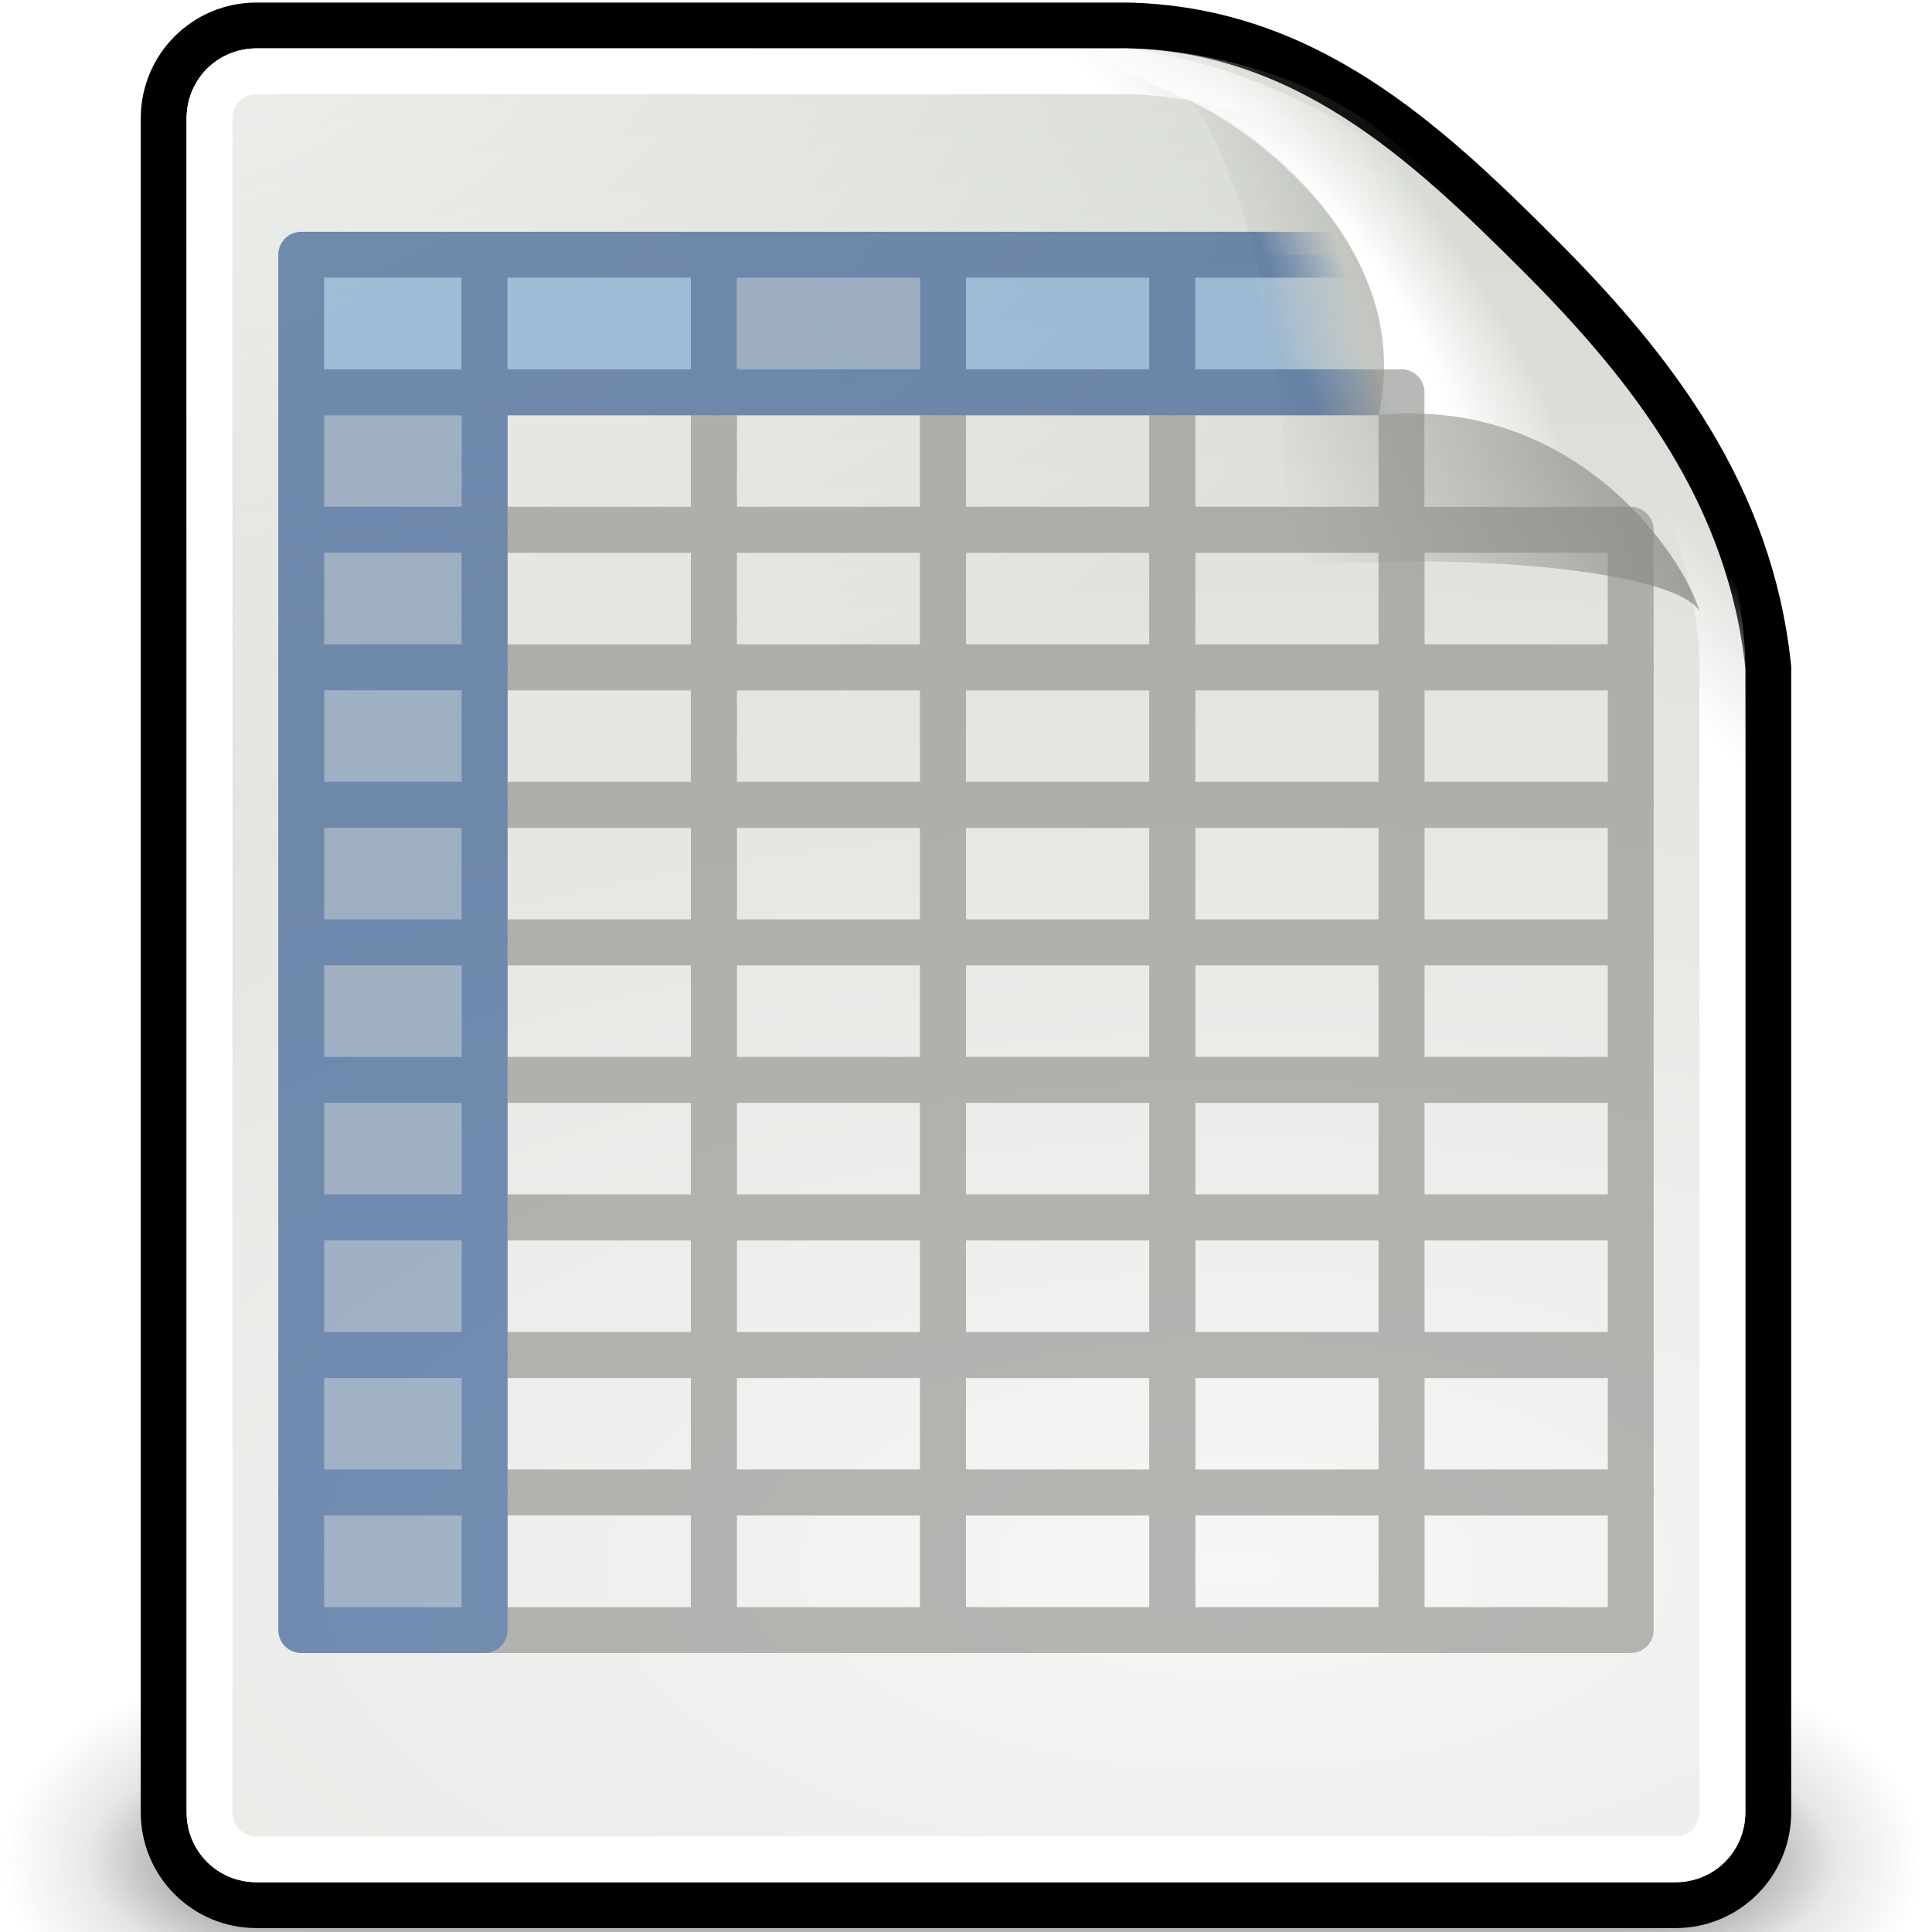
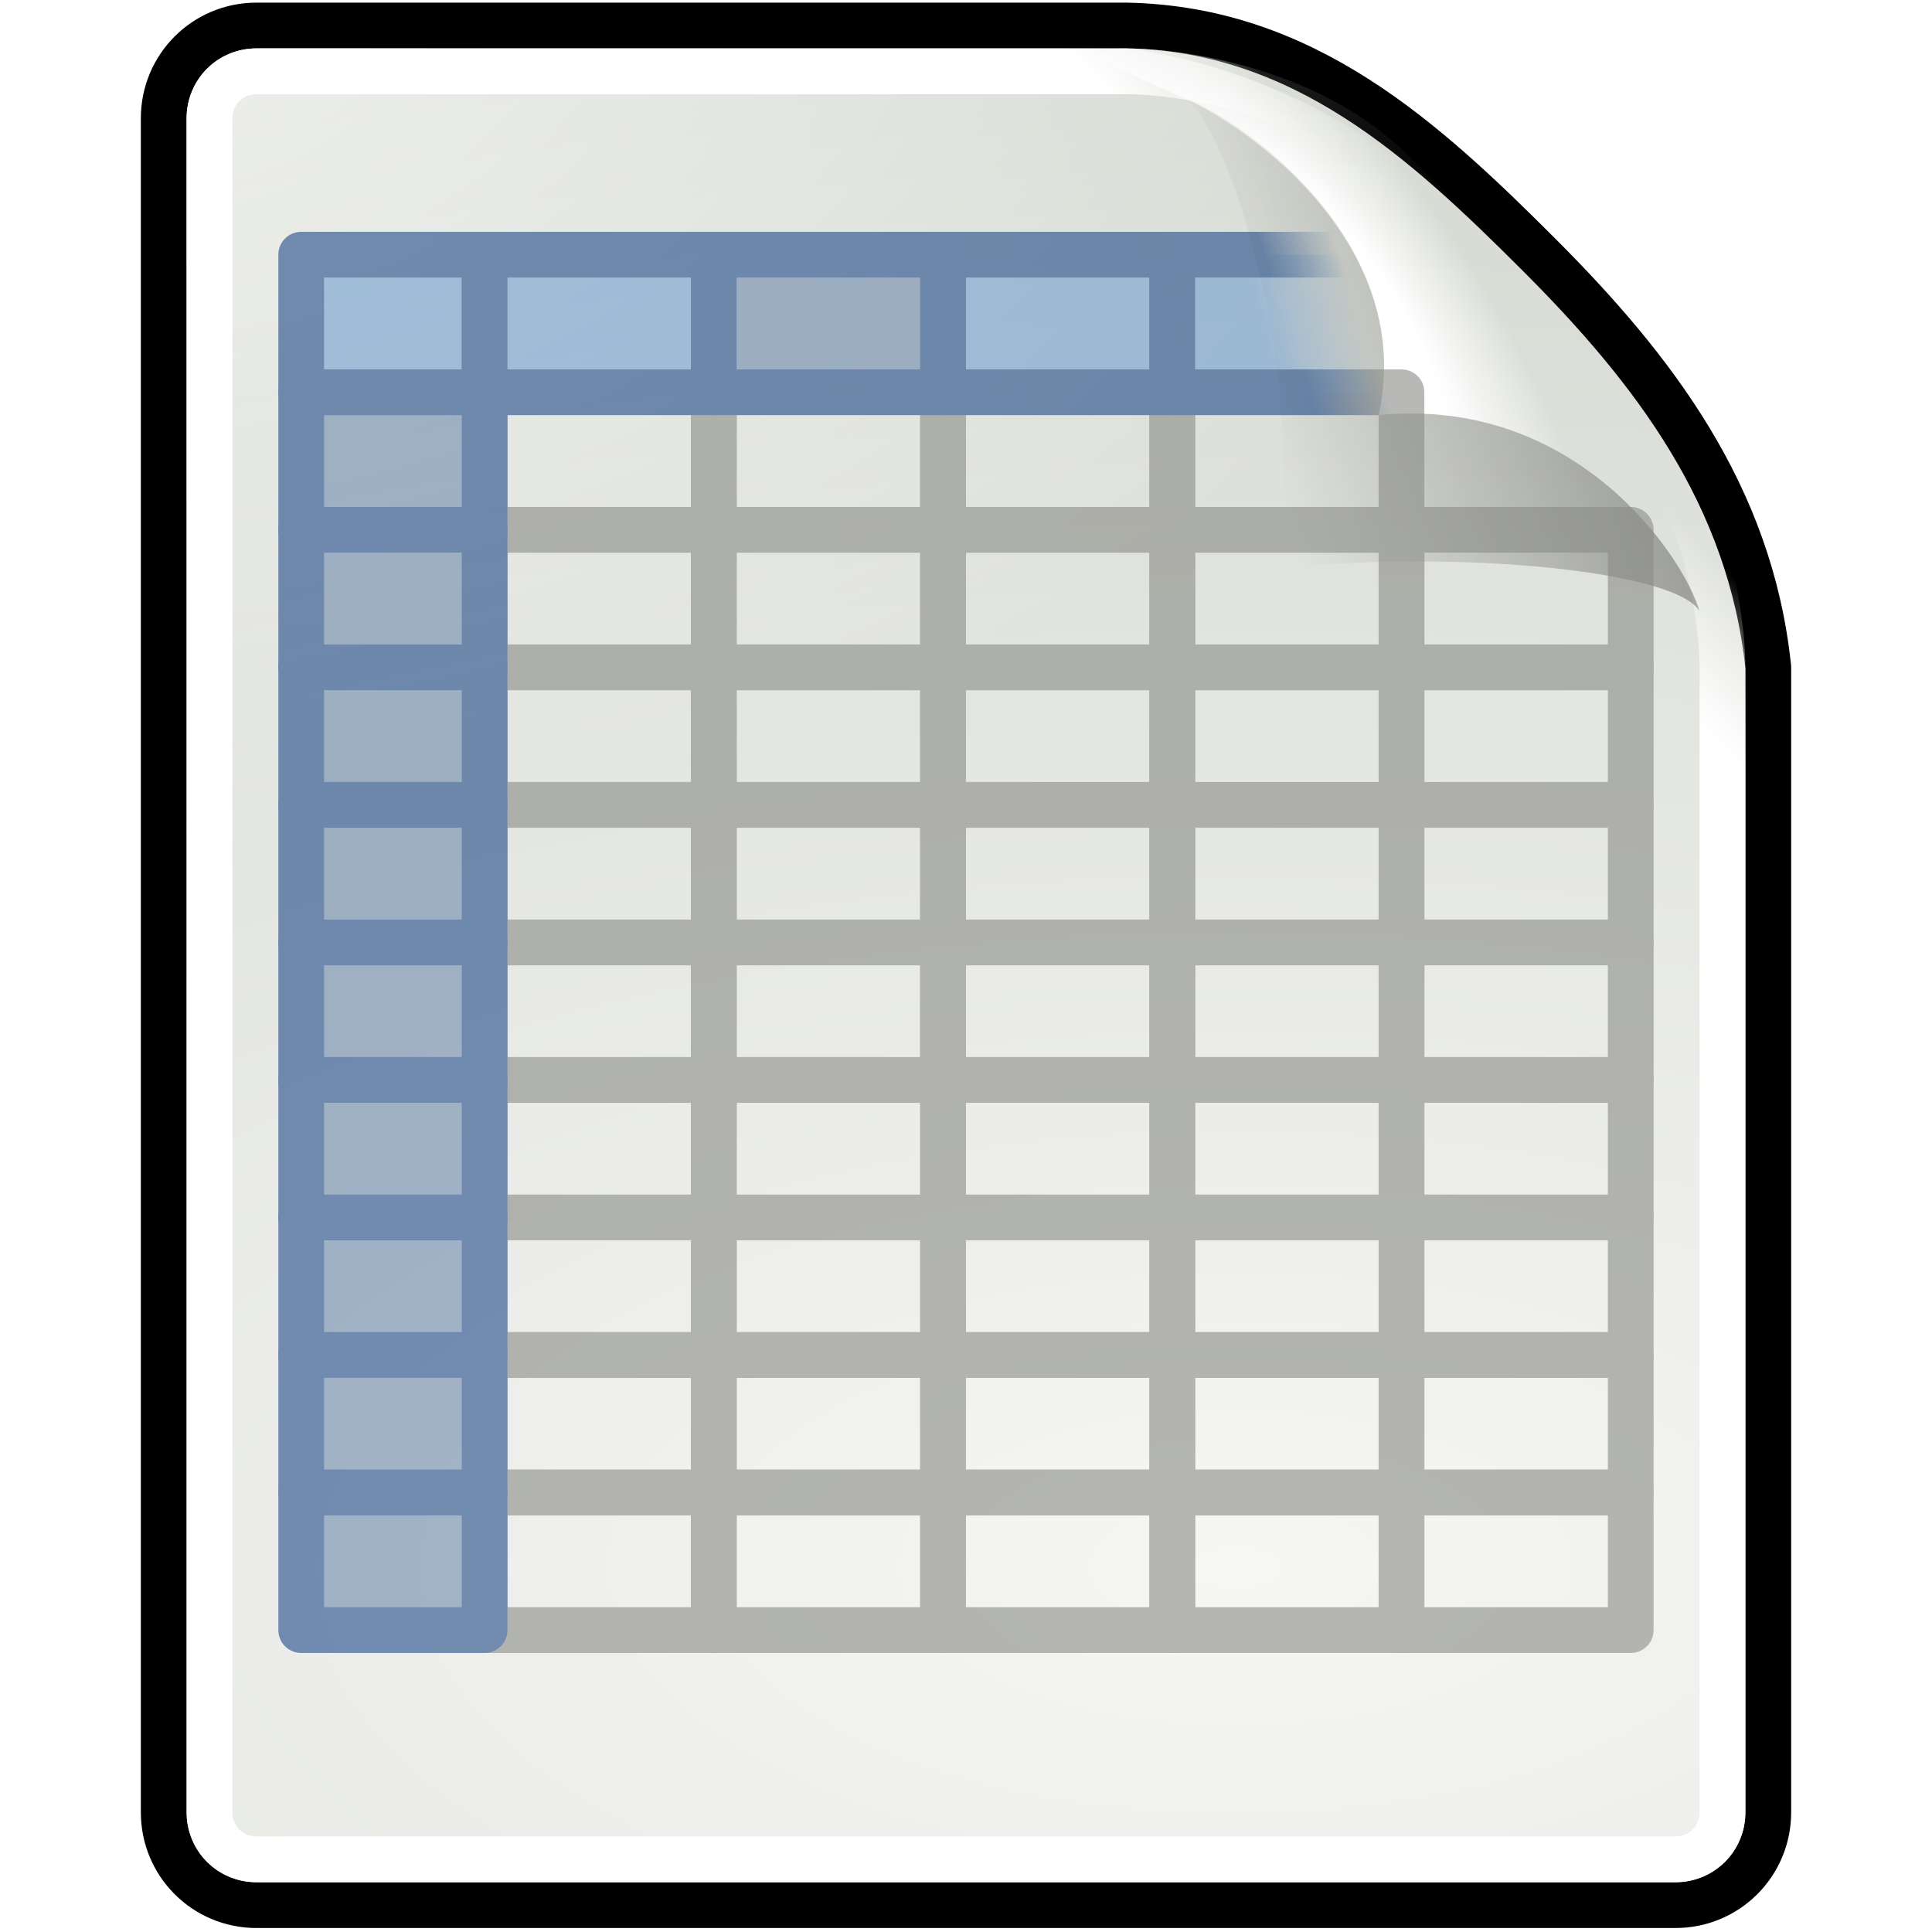
- <svg xmlns="http://www.w3.org/2000/svg" width="100%" height="100%" viewBox="0 0 30 30" version="1.1" xml:space="preserve" style="fill-rule:evenodd;clip-rule:evenodd;">
-   <g id="Empty-Rect" transform="matrix(0.594738,0,0,0.981173,11.2421,0)">
-     <rect x="27.266" y="0" width="4.274" height="30.576" style="fill:none;" />
-   </g>
-   <g id="g13370" transform="matrix(0.711884,0,0,0.711884,104.697,-258.374)">
+ <svg xmlns="http://www.w3.org/2000/svg" width="30px" height="30px" version="1.1" xml:space="preserve" style="fill-rule:evenodd;clip-rule:evenodd;">
+   <g id="Empty-Rect">
+     </g>
+   <g id="g13370">
    <g id="Text">
      <g id="g133701">
-         <rect id="rect5141" x="-150" y="360" width="48" height="48" style="fill-opacity:0;" />
-         <g id="Shadow" transform="matrix(1.04643,0,0,0.888889,-151.186,365.722)">
-           <g opacity="0.66">
-             <g id="g5147" transform="matrix(1.05263,0,0,1.28571,-1.26316,-13.4285)">
-               <g opacity="0.4">
-                 <rect id="rect5149" x="38" y="40" width="5" height="7" style="fill:url(#_Radial1);" />
-                 <g id="rect5152" transform="matrix(-1,0,0,-1,0,0)">
-                   <rect x="-10" y="-47" width="5" height="7" style="fill:url(#_Radial2);" />
-                 </g>
-                 <rect id="rect5154" x="10" y="40" width="28" height="7" style="fill:url(#_Linear3);" />
-               </g>
-             </g>
-           </g>
+         <path id="path5166" d="M3.982,0.396L17.491,0.396C20.251,0.448 22.118,2.176 23.898,3.955C25.678,5.735 27.179,7.695 27.458,10.362L27.458,28.142C27.458,28.94 26.815,29.583 26.017,29.583L3.982,29.583C3.184,29.583 2.542,28.94 2.542,28.142L2.542,1.837C2.542,1.039 3.184,0.396 3.982,0.396Z" style="fill:url(#_Radial1);fill-rule:nonzero;stroke:black;stroke-width:0.71px;" />
+         <g id="path5168">
+           <path d="M3.987,0.752C3.377,0.752 2.898,1.231 2.898,1.842L2.898,28.137C2.898,28.748 3.377,29.227 3.987,29.227L26.012,29.227C26.623,29.227 27.102,28.748 27.102,28.137L27.102,10.362C27.102,9.371 26.755,7.302 25.433,5.98C24.009,4.556 23.297,3.844 21.874,2.42C20.552,1.098 18.482,0.752 17.491,0.752L3.987,0.752Z" style="fill:url(#_Radial2);fill-rule:nonzero;" />
        </g>
-         <g id="g5158" transform="matrix(1.0051,0,0,0.714286,-150.194,372.429)">
-           <g id="Shadow1">
-             <g id="g51581" opacity="0.4">
-               <rect id="rect5160" x="38" y="40" width="5" height="7" style="fill:url(#_Radial4);" />
-               <g id="rect5162" transform="matrix(-1,0,0,-1,0,0)">
-                 <rect x="-10" y="-47" width="5" height="7" style="fill:url(#_Radial5);" />
-               </g>
-               <rect id="rect5164" x="10" y="40" width="28" height="7" style="fill:url(#_Linear6);" />
-             </g>
-           </g>
+         <g id="path5174">
+           <path d="M3.987,1.108C3.572,1.108 3.254,1.427 3.254,1.842L3.254,28.137C3.254,28.552 3.572,28.871 3.987,28.871L26.012,28.871C26.427,28.871 26.746,28.552 26.746,28.137L26.746,10.362C26.746,9.452 26.404,7.44 25.188,6.224C23.764,4.8 23.052,4.088 21.629,2.665C20.413,1.449 18.402,1.108 17.491,1.108L3.987,1.108Z" style="fill:none;fill-rule:nonzero;stroke:url(#_Linear3);stroke-width:0.71px;" />
        </g>
-         <path id="path5166" d="M-141.476,363.5l18.976,0c3.877,0.073 6.5,2.5 9,5c2.5,2.5 4.608,5.253 5,9l0,24.976c0,1.121 -0.903,2.024 -2.024,2.024l-30.952,0c-1.121,0 -2.024,-0.903 -2.024,-2.024l0,-36.952c0,-1.121 0.903,-2.024 2.024,-2.024Z" style="fill:url(#_Radial7);fill-rule:nonzero;stroke:#000;stroke-width:1px;" />
-         <g id="path5168" transform="matrix(1,0,0,1,-150,360)">
-           <path d="M8.531,4c-0.858,0 -1.531,0.673 -1.531,1.531l0,36.938c0,0.858 0.673,1.531 1.531,1.531l30.938,0c0.858,0 1.531,-0.673 1.531,-1.531l0,-24.969c0,-1.392 -0.487,-4.299 -2.344,-6.156c-2,-2 -3,-3 -5,-5c-1.857,-1.857 -4.764,-2.344 -6.156,-2.344l-18.969,-0Z" style="fill:url(#_Radial8);fill-rule:nonzero;" />
-         </g>
-         <g id="path5174" transform="matrix(1,0,0,1,-90,360)">
-           <path d="M-51.469,4.5c-0.583,0 -1.031,0.448 -1.031,1.031l0,36.938c0,0.583 0.448,1.031 1.031,1.031l30.938,0c0.583,0 1.031,-0.448 1.031,-1.031l0,-24.969c0,-1.279 -0.48,-4.105 -2.188,-5.813c-2,-2 -3,-3 -5,-5c-1.707,-1.707 -4.533,-2.187 -5.812,-2.187l-18.969,-0Z" style="fill:none;fill-rule:nonzero;stroke:url(#_Linear9);stroke-width:1px;" />
-         </g>
-         <path id="path5170" d="M-122.5,364c-1.389,0 -0.042,0.497 1.344,1.125c1.386,0.628 4.973,3.215 4.156,6.875c4.323,-0.431 6.679,3.122 7,4.281c0.321,1.159 1,2.608 1,1.219c0.028,-3.806 -2.845,-6.432 -4.844,-8.656c-1.998,-2.225 -5.002,-4.367 -8.656,-4.844Z" style="fill:url(#_Radial10);fill-rule:nonzero;" />
-         <path id="path5172" d="M-121.399,365.014c0.922,0 3.008,6.196 2.086,10.33c4.295,-0.428 8.853,0.088 9.313,0.937c-0.321,-1.159 -2.677,-4.712 -7,-4.281c0.865,-3.875 -3.187,-6.617 -4.399,-6.986Z" style="fill:url(#_Linear11);fill-rule:nonzero;" />
-         <g id="g5141" transform="matrix(1,0,0,1,-200,-50)">
-           <g opacity="0.6">
-             <g id="g6349" transform="matrix(1,0,0,1,0,50)">
-               <rect id="rect6240" x="78.5" y="371.5" width="5" height="3" style="fill:none;stroke:#888a85;stroke-width:1px;stroke-linejoin:round;" />
-               <rect id="rect5184" x="63.5" y="371.5" width="5" height="3" style="fill:none;stroke:#888a85;stroke-width:1px;stroke-linejoin:round;" />
-               <rect id="rect5186" x="73.5" y="371.5" width="5" height="3" style="fill:none;stroke:#888a85;stroke-width:1px;stroke-linejoin:round;" />
-               <rect id="rect6242" x="78.5" y="374.5" width="5" height="3" style="fill:none;stroke:#888a85;stroke-width:1px;stroke-linejoin:round;" />
-               <rect id="rect5188" x="68.5" y="371.5" width="5" height="3" style="fill:none;stroke:#888a85;stroke-width:1px;stroke-linejoin:round;" />
-               <rect id="rect5192" x="63.5" y="374.5" width="5" height="3" style="fill:none;stroke:#888a85;stroke-width:1px;stroke-linejoin:round;" />
-               <rect id="rect5182" x="59.5" y="371.5" width="4" height="3" style="fill:#708aad;stroke:#204a88;stroke-width:1px;stroke-linejoin:round;" />
-               <rect id="rect5194" x="73.5" y="374.5" width="5" height="3" style="fill:none;stroke:#888a85;stroke-width:1px;stroke-linejoin:round;" />
-               <rect id="rect5196" x="68.5" y="374.5" width="5" height="3" style="fill:none;stroke:#888a85;stroke-width:1px;stroke-linejoin:round;" />
-               <rect id="rect5200" x="63.5" y="377.5" width="5" height="3" style="fill:none;stroke:#888a85;stroke-width:1px;stroke-linejoin:round;" />
-               <rect id="rect5190" x="59.5" y="374.5" width="4" height="3" style="fill:#708aad;stroke:#204a88;stroke-width:1px;stroke-linejoin:round;" />
-               <rect id="rect5202" x="73.5" y="377.5" width="5" height="3" style="fill:none;stroke:#888a85;stroke-width:1px;stroke-linejoin:round;" />
-               <rect id="rect6258" x="63.5" y="380.5" width="5" height="3" style="fill:none;stroke:#888a85;stroke-width:1px;stroke-linejoin:round;" />
-               <rect id="rect5204" x="68.5" y="377.5" width="5" height="3" style="fill:none;stroke:#888a85;stroke-width:1px;stroke-linejoin:round;" />
-               <rect id="rect5208" x="59.5" y="368.5" width="4" height="3" style="fill:#729fcf;stroke:#204a87;stroke-width:1px;stroke-linejoin:round;" />
-               <rect id="rect5198" x="59.5" y="377.5" width="4" height="3" style="fill:#708aad;stroke:#204a88;stroke-width:1px;stroke-linejoin:round;" />
-               <rect id="rect5210" x="63.5" y="368.5" width="5" height="3" style="fill:#729fcf;stroke:#204a87;stroke-width:1px;stroke-linejoin:round;" />
-               <rect id="rect5212" x="73.5" y="368.5" width="5" height="3" style="fill:#729fcf;stroke:#204a87;stroke-width:1px;stroke-linejoin:round;" />
-               <rect id="rect5214" x="68.5" y="368.5" width="5" height="3" style="fill:#6e88ab;stroke:#204a87;stroke-width:1px;stroke-linejoin:round;" />
-               <rect id="rect6244" x="78.5" y="377.5" width="5" height="3" style="fill:none;stroke:#888a85;stroke-width:1px;stroke-linejoin:round;" />
-               <rect id="rect6246" x="78.5" y="368.5" width="5" height="3" style="fill:url(#_Linear12);stroke:url(#_Linear13);stroke-width:1px;stroke-linejoin:round;" />
-               <rect id="rect6250" x="83.5" y="374.5" width="5" height="3" style="fill:none;stroke:#888a85;stroke-width:1px;stroke-linejoin:round;" />
-               <rect id="rect6252" x="83.5" y="377.5" width="5" height="3" style="fill:none;stroke:#888a85;stroke-width:1px;stroke-linejoin:round;" />
-               <rect id="rect6260" x="73.5" y="380.5" width="5" height="3" style="fill:none;stroke:#888a85;stroke-width:1px;stroke-linejoin:round;" />
-               <rect id="rect6262" x="68.5" y="380.5" width="5" height="3" style="fill:none;stroke:#888a85;stroke-width:1px;stroke-linejoin:round;" />
-               <rect id="rect6264" x="78.5" y="380.5" width="5" height="3" style="fill:none;stroke:#888a85;stroke-width:1px;stroke-linejoin:round;" />
-               <rect id="rect6266" x="83.5" y="380.5" width="5" height="3" style="fill:none;stroke:#888a85;stroke-width:1px;stroke-linejoin:round;" />
-               <rect id="rect6270" x="63.5" y="383.5" width="5" height="3" style="fill:none;stroke:#888a85;stroke-width:1px;stroke-linejoin:round;" />
-               <rect id="rect6256" x="59.5" y="380.5" width="4" height="3" style="fill:#708aad;stroke:#204a88;stroke-width:1px;stroke-linejoin:round;" />
-               <rect id="rect6272" x="73.5" y="383.5" width="5" height="3" style="fill:none;stroke:#888a85;stroke-width:1px;stroke-linejoin:round;" />
-               <rect id="rect6274" x="68.5" y="383.5" width="5" height="3" style="fill:none;stroke:#888a85;stroke-width:1px;stroke-linejoin:round;" />
-               <rect id="rect6276" x="78.5" y="383.5" width="5" height="3" style="fill:none;stroke:#888a85;stroke-width:1px;stroke-linejoin:round;" />
-               <rect id="rect6278" x="83.5" y="383.5" width="5" height="3" style="fill:none;stroke:#888a85;stroke-width:1px;stroke-linejoin:round;" />
-               <rect id="rect6282" x="63.5" y="386.5" width="5" height="3" style="fill:none;stroke:#888a85;stroke-width:1px;stroke-linejoin:round;" />
-               <rect id="rect6268" x="59.5" y="383.5" width="4" height="3" style="fill:#708aad;stroke:#204a88;stroke-width:1px;stroke-linejoin:round;" />
-               <rect id="rect6284" x="73.5" y="386.5" width="5" height="3" style="fill:none;stroke:#888a85;stroke-width:1px;stroke-linejoin:round;" />
-               <rect id="rect6286" x="68.5" y="386.5" width="5" height="3" style="fill:none;stroke:#888a85;stroke-width:1px;stroke-linejoin:round;" />
-               <rect id="rect6288" x="78.5" y="386.5" width="5" height="3" style="fill:none;stroke:#888a85;stroke-width:1px;stroke-linejoin:round;" />
-               <rect id="rect6290" x="83.5" y="386.5" width="5" height="3" style="fill:none;stroke:#888a85;stroke-width:1px;stroke-linejoin:round;" />
-               <rect id="rect6294" x="63.5" y="389.5" width="5" height="3" style="fill:none;stroke:#888a85;stroke-width:1px;stroke-linejoin:round;" />
-               <rect id="rect6280" x="59.5" y="386.5" width="4" height="3" style="fill:#708aad;stroke:#204a88;stroke-width:1px;stroke-linejoin:round;" />
-               <rect id="rect6296" x="73.5" y="389.5" width="5" height="3" style="fill:none;stroke:#888a85;stroke-width:1px;stroke-linejoin:round;" />
-               <rect id="rect6298" x="68.5" y="389.5" width="5" height="3" style="fill:none;stroke:#888a85;stroke-width:1px;stroke-linejoin:round;" />
-               <rect id="rect6300" x="78.5" y="389.5" width="5" height="3" style="fill:none;stroke:#888a85;stroke-width:1px;stroke-linejoin:round;" />
-               <rect id="rect6302" x="83.5" y="389.5" width="5" height="3" style="fill:none;stroke:#888a85;stroke-width:1px;stroke-linejoin:round;" />
-               <rect id="rect6306" x="63.5" y="392.5" width="5" height="3" style="fill:none;stroke:#888a85;stroke-width:1px;stroke-linejoin:round;" />
-               <rect id="rect6292" x="59.5" y="389.5" width="4" height="3" style="fill:#708aad;stroke:#204a88;stroke-width:1px;stroke-linejoin:round;" />
-               <rect id="rect6308" x="73.5" y="392.5" width="5" height="3" style="fill:none;stroke:#888a85;stroke-width:1px;stroke-linejoin:round;" />
-               <rect id="rect6310" x="68.5" y="392.5" width="5" height="3" style="fill:none;stroke:#888a85;stroke-width:1px;stroke-linejoin:round;" />
-               <rect id="rect6312" x="78.5" y="392.5" width="5" height="3" style="fill:none;stroke:#888a85;stroke-width:1px;stroke-linejoin:round;" />
-               <rect id="rect6314" x="83.5" y="392.5" width="5" height="3" style="fill:none;stroke:#888a85;stroke-width:1px;stroke-linejoin:round;" />
-               <rect id="rect6320" x="63.5" y="395.5" width="5" height="3" style="fill:none;stroke:#888a85;stroke-width:1px;stroke-linejoin:round;" />
-               <rect id="rect6304" x="59.5" y="392.5" width="4" height="3" style="fill:#708aad;stroke:#204a88;stroke-width:1px;stroke-linejoin:round;" />
-               <rect id="rect6316" x="59.5" y="395.5" width="4" height="3" style="fill:#708aad;stroke:#204a88;stroke-width:1px;stroke-linejoin:round;" />
-               <rect id="rect6322" x="73.5" y="395.5" width="5" height="3" style="fill:none;stroke:#888a85;stroke-width:1px;stroke-linejoin:round;" />
-               <rect id="rect6324" x="68.5" y="395.5" width="5" height="3" style="fill:none;stroke:#888a85;stroke-width:1px;stroke-linejoin:round;" />
-               <rect id="rect6329" x="78.5" y="395.5" width="5" height="3" style="fill:none;stroke:#888a85;stroke-width:1px;stroke-linejoin:round;" />
-               <rect id="rect6331" x="83.5" y="395.5" width="5" height="3" style="fill:none;stroke:#888a85;stroke-width:1px;stroke-linejoin:round;" />
-             </g>
+         <path id="path5170" d="M17.491,0.752C16.502,0.752 17.461,1.106 18.448,1.553C19.435,2 21.988,3.841 21.407,6.447C24.484,6.14 26.161,8.669 26.39,9.494C26.618,10.319 27.102,11.351 27.102,10.362C27.122,7.653 25.076,5.783 23.653,4.2C22.231,2.616 20.092,1.091 17.491,0.752Z" style="fill:url(#_Radial4);fill-rule:nonzero;" />
+         <path id="path5172" d="M18.275,1.474C18.931,1.474 20.416,5.884 19.76,8.827C22.818,8.523 26.062,8.89 26.39,9.494C26.161,8.669 24.484,6.14 21.407,6.447C22.022,3.688 19.138,1.736 18.275,1.474Z" style="fill:url(#_Linear5);fill-rule:nonzero;" />
+         <g opacity="0.6">
+           <g id="g6349">
+             <rect id="rect6240" x="18.203" y="6.091" width="3.559" height="2.136" style="fill:none;stroke:rgb(136,138,133);stroke-width:0.71px;stroke-linejoin:round;" />
+             <rect id="rect5184" x="7.525" y="6.091" width="3.559" height="2.136" style="fill:none;stroke:rgb(136,138,133);stroke-width:0.71px;stroke-linejoin:round;" />
+             <rect id="rect5186" x="14.644" y="6.091" width="3.559" height="2.136" style="fill:none;stroke:rgb(136,138,133);stroke-width:0.71px;stroke-linejoin:round;" />
+             <rect id="rect6242" x="18.203" y="8.227" width="3.559" height="2.136" style="fill:none;stroke:rgb(136,138,133);stroke-width:0.71px;stroke-linejoin:round;" />
+             <rect id="rect5188" x="11.084" y="6.091" width="3.559" height="2.136" style="fill:none;stroke:rgb(136,138,133);stroke-width:0.71px;stroke-linejoin:round;" />
+             <rect id="rect5192" x="7.525" y="8.227" width="3.559" height="2.136" style="fill:none;stroke:rgb(136,138,133);stroke-width:0.71px;stroke-linejoin:round;" />
+             <rect id="rect5182" x="4.677" y="6.091" width="2.848" height="2.136" style="fill:rgb(112,138,173);stroke:rgb(32,74,136);stroke-width:0.71px;stroke-linejoin:round;" />
+             <rect id="rect5194" x="14.644" y="8.227" width="3.559" height="2.136" style="fill:none;stroke:rgb(136,138,133);stroke-width:0.71px;stroke-linejoin:round;" />
+             <rect id="rect5196" x="11.084" y="8.227" width="3.559" height="2.136" style="fill:none;stroke:rgb(136,138,133);stroke-width:0.71px;stroke-linejoin:round;" />
+             <rect id="rect5200" x="7.525" y="10.362" width="3.559" height="2.136" style="fill:none;stroke:rgb(136,138,133);stroke-width:0.71px;stroke-linejoin:round;" />
+             <rect id="rect5190" x="4.677" y="8.227" width="2.848" height="2.136" style="fill:rgb(112,138,173);stroke:rgb(32,74,136);stroke-width:0.71px;stroke-linejoin:round;" />
+             <rect id="rect5202" x="14.644" y="10.362" width="3.559" height="2.136" style="fill:none;stroke:rgb(136,138,133);stroke-width:0.71px;stroke-linejoin:round;" />
+             <rect id="rect6258" x="7.525" y="12.498" width="3.559" height="2.136" style="fill:none;stroke:rgb(136,138,133);stroke-width:0.71px;stroke-linejoin:round;" />
+             <rect id="rect5204" x="11.084" y="10.362" width="3.559" height="2.136" style="fill:none;stroke:rgb(136,138,133);stroke-width:0.71px;stroke-linejoin:round;" />
+             <rect id="rect5208" x="4.677" y="3.955" width="2.848" height="2.136" style="fill:rgb(114,159,207);stroke:rgb(32,74,135);stroke-width:0.71px;stroke-linejoin:round;" />
+             <rect id="rect5198" x="4.677" y="10.362" width="2.848" height="2.136" style="fill:rgb(112,138,173);stroke:rgb(32,74,136);stroke-width:0.71px;stroke-linejoin:round;" />
+             <rect id="rect5210" x="7.525" y="3.955" width="3.559" height="2.136" style="fill:rgb(114,159,207);stroke:rgb(32,74,135);stroke-width:0.71px;stroke-linejoin:round;" />
+             <rect id="rect5212" x="14.644" y="3.955" width="3.559" height="2.136" style="fill:rgb(114,159,207);stroke:rgb(32,74,135);stroke-width:0.71px;stroke-linejoin:round;" />
+             <rect id="rect5214" x="11.084" y="3.955" width="3.559" height="2.136" style="fill:rgb(110,136,171);stroke:rgb(32,74,135);stroke-width:0.71px;stroke-linejoin:round;" />
+             <rect id="rect6244" x="18.203" y="10.362" width="3.559" height="2.136" style="fill:none;stroke:rgb(136,138,133);stroke-width:0.71px;stroke-linejoin:round;" />
+             <rect id="rect6246" x="18.203" y="3.955" width="3.559" height="2.136" style="fill:url(#_Linear6);stroke:url(#_Linear7);stroke-width:0.71px;stroke-linejoin:round;" />
+             <rect id="rect6250" x="21.763" y="8.227" width="3.559" height="2.136" style="fill:none;stroke:rgb(136,138,133);stroke-width:0.71px;stroke-linejoin:round;" />
+             <rect id="rect6252" x="21.763" y="10.362" width="3.559" height="2.136" style="fill:none;stroke:rgb(136,138,133);stroke-width:0.71px;stroke-linejoin:round;" />
+             <rect id="rect6260" x="14.644" y="12.498" width="3.559" height="2.136" style="fill:none;stroke:rgb(136,138,133);stroke-width:0.71px;stroke-linejoin:round;" />
+             <rect id="rect6262" x="11.084" y="12.498" width="3.559" height="2.136" style="fill:none;stroke:rgb(136,138,133);stroke-width:0.71px;stroke-linejoin:round;" />
+             <rect id="rect6264" x="18.203" y="12.498" width="3.559" height="2.136" style="fill:none;stroke:rgb(136,138,133);stroke-width:0.71px;stroke-linejoin:round;" />
+             <rect id="rect6266" x="21.763" y="12.498" width="3.559" height="2.136" style="fill:none;stroke:rgb(136,138,133);stroke-width:0.71px;stroke-linejoin:round;" />
+             <rect id="rect6270" x="7.525" y="14.634" width="3.559" height="2.136" style="fill:none;stroke:rgb(136,138,133);stroke-width:0.71px;stroke-linejoin:round;" />
+             <rect id="rect6256" x="4.677" y="12.498" width="2.848" height="2.136" style="fill:rgb(112,138,173);stroke:rgb(32,74,136);stroke-width:0.71px;stroke-linejoin:round;" />
+             <rect id="rect6272" x="14.644" y="14.634" width="3.559" height="2.136" style="fill:none;stroke:rgb(136,138,133);stroke-width:0.71px;stroke-linejoin:round;" />
+             <rect id="rect6274" x="11.084" y="14.634" width="3.559" height="2.136" style="fill:none;stroke:rgb(136,138,133);stroke-width:0.71px;stroke-linejoin:round;" />
+             <rect id="rect6276" x="18.203" y="14.634" width="3.559" height="2.136" style="fill:none;stroke:rgb(136,138,133);stroke-width:0.71px;stroke-linejoin:round;" />
+             <rect id="rect6278" x="21.763" y="14.634" width="3.559" height="2.136" style="fill:none;stroke:rgb(136,138,133);stroke-width:0.71px;stroke-linejoin:round;" />
+             <rect id="rect6282" x="7.525" y="16.769" width="3.559" height="2.136" style="fill:none;stroke:rgb(136,138,133);stroke-width:0.71px;stroke-linejoin:round;" />
+             <rect id="rect6268" x="4.677" y="14.634" width="2.848" height="2.136" style="fill:rgb(112,138,173);stroke:rgb(32,74,136);stroke-width:0.71px;stroke-linejoin:round;" />
+             <rect id="rect6284" x="14.644" y="16.769" width="3.559" height="2.136" style="fill:none;stroke:rgb(136,138,133);stroke-width:0.71px;stroke-linejoin:round;" />
+             <rect id="rect6286" x="11.084" y="16.769" width="3.559" height="2.136" style="fill:none;stroke:rgb(136,138,133);stroke-width:0.71px;stroke-linejoin:round;" />
+             <rect id="rect6288" x="18.203" y="16.769" width="3.559" height="2.136" style="fill:none;stroke:rgb(136,138,133);stroke-width:0.71px;stroke-linejoin:round;" />
+             <rect id="rect6290" x="21.763" y="16.769" width="3.559" height="2.136" style="fill:none;stroke:rgb(136,138,133);stroke-width:0.71px;stroke-linejoin:round;" />
+             <rect id="rect6294" x="7.525" y="18.905" width="3.559" height="2.136" style="fill:none;stroke:rgb(136,138,133);stroke-width:0.71px;stroke-linejoin:round;" />
+             <rect id="rect6280" x="4.677" y="16.769" width="2.848" height="2.136" style="fill:rgb(112,138,173);stroke:rgb(32,74,136);stroke-width:0.71px;stroke-linejoin:round;" />
+             <rect id="rect6296" x="14.644" y="18.905" width="3.559" height="2.136" style="fill:none;stroke:rgb(136,138,133);stroke-width:0.71px;stroke-linejoin:round;" />
+             <rect id="rect6298" x="11.084" y="18.905" width="3.559" height="2.136" style="fill:none;stroke:rgb(136,138,133);stroke-width:0.71px;stroke-linejoin:round;" />
+             <rect id="rect6300" x="18.203" y="18.905" width="3.559" height="2.136" style="fill:none;stroke:rgb(136,138,133);stroke-width:0.71px;stroke-linejoin:round;" />
+             <rect id="rect6302" x="21.763" y="18.905" width="3.559" height="2.136" style="fill:none;stroke:rgb(136,138,133);stroke-width:0.71px;stroke-linejoin:round;" />
+             <rect id="rect6306" x="7.525" y="21.04" width="3.559" height="2.136" style="fill:none;stroke:rgb(136,138,133);stroke-width:0.71px;stroke-linejoin:round;" />
+             <rect id="rect6292" x="4.677" y="18.905" width="2.848" height="2.136" style="fill:rgb(112,138,173);stroke:rgb(32,74,136);stroke-width:0.71px;stroke-linejoin:round;" />
+             <rect id="rect6308" x="14.644" y="21.04" width="3.559" height="2.136" style="fill:none;stroke:rgb(136,138,133);stroke-width:0.71px;stroke-linejoin:round;" />
+             <rect id="rect6310" x="11.084" y="21.04" width="3.559" height="2.136" style="fill:none;stroke:rgb(136,138,133);stroke-width:0.71px;stroke-linejoin:round;" />
+             <rect id="rect6312" x="18.203" y="21.04" width="3.559" height="2.136" style="fill:none;stroke:rgb(136,138,133);stroke-width:0.71px;stroke-linejoin:round;" />
+             <rect id="rect6314" x="21.763" y="21.04" width="3.559" height="2.136" style="fill:none;stroke:rgb(136,138,133);stroke-width:0.71px;stroke-linejoin:round;" />
+             <rect id="rect6320" x="7.525" y="23.176" width="3.559" height="2.136" style="fill:none;stroke:rgb(136,138,133);stroke-width:0.71px;stroke-linejoin:round;" />
+             <rect id="rect6304" x="4.677" y="21.04" width="2.848" height="2.136" style="fill:rgb(112,138,173);stroke:rgb(32,74,136);stroke-width:0.71px;stroke-linejoin:round;" />
+             <rect id="rect6316" x="4.677" y="23.176" width="2.848" height="2.136" style="fill:rgb(112,138,173);stroke:rgb(32,74,136);stroke-width:0.71px;stroke-linejoin:round;" />
+             <rect id="rect6322" x="14.644" y="23.176" width="3.559" height="2.136" style="fill:none;stroke:rgb(136,138,133);stroke-width:0.71px;stroke-linejoin:round;" />
+             <rect id="rect6324" x="11.084" y="23.176" width="3.559" height="2.136" style="fill:none;stroke:rgb(136,138,133);stroke-width:0.71px;stroke-linejoin:round;" />
+             <rect id="rect6329" x="18.203" y="23.176" width="3.559" height="2.136" style="fill:none;stroke:rgb(136,138,133);stroke-width:0.71px;stroke-linejoin:round;" />
+             <rect id="rect6331" x="21.763" y="23.176" width="3.559" height="2.136" style="fill:none;stroke:rgb(136,138,133);stroke-width:0.71px;stroke-linejoin:round;" />
          </g>
        </g>
      </g>
    </g>
  </g>
+   <rect id="outer" x="0" y="0" width="30" height="30" style="fill:none;" />
  <defs>
-     <radialGradient id="_Radial1" cx="0" cy="0" r="1" gradientUnits="userSpaceOnUse" gradientTransform="matrix(5.00946,0,0,3.5,37.993,43.5)">
-       <stop offset="0" style="stop-color:#000;stop-opacity:1" />
-       <stop offset="1" style="stop-color:#000;stop-opacity:0" />
+     <radialGradient id="_Radial1" cx="0" cy="0" r="1" gradientUnits="userSpaceOnUse" gradientTransform="matrix(51.2012,0,0,24.7954,19.0929,24.4219)">
+       <stop offset="0" style="stop-color:rgb(246,246,245);stop-opacity:1" />
+       <stop offset="1" style="stop-color:rgb(211,215,207);stop-opacity:1" />
    </radialGradient>
-     <radialGradient id="_Radial2" cx="0" cy="0" r="1" gradientUnits="userSpaceOnUse" gradientTransform="matrix(5.00946,0,0,3.5,-10.007,-43.5)">
-       <stop offset="0" style="stop-color:#000;stop-opacity:1" />
-       <stop offset="1" style="stop-color:#000;stop-opacity:0" />
+     <radialGradient id="_Radial2" cx="0" cy="0" r="1" gradientUnits="userSpaceOnUse" gradientTransform="matrix(22.8247,0,0,14.2377,0.761936,-0.671992)">
+       <stop offset="0" style="stop-color:white;stop-opacity:0.68" />
+       <stop offset="1" style="stop-color:white;stop-opacity:0" />
    </radialGradient>
-     <linearGradient id="_Linear3" x1="0" y1="0" x2="1" y2="0" gradientUnits="userSpaceOnUse" gradientTransform="matrix(4.30358e-16,-7.02829,7.02829,4.30358e-16,25.0581,47.0277)">
-       <stop offset="0" style="stop-color:#000;stop-opacity:0" />
-       <stop offset="0.5" style="stop-color:#000;stop-opacity:1" />
-       <stop offset="1" style="stop-color:#000;stop-opacity:0" />
+     <linearGradient id="_Linear3" x1="0" y1="0" x2="1" y2="0" gradientUnits="userSpaceOnUse" gradientTransform="matrix(1.42644,-1.33746,1.33746,1.42644,21.5818,6.1381)">
+       <stop offset="0" style="stop-color:white;stop-opacity:1" />
+       <stop offset="1" style="stop-color:white;stop-opacity:0" />
    </linearGradient>
-     <radialGradient id="_Radial4" cx="0" cy="0" r="1" gradientUnits="userSpaceOnUse" gradientTransform="matrix(5.00946,0,0,3.5,37.993,43.5)">
-       <stop offset="0" style="stop-color:#000;stop-opacity:1" />
-       <stop offset="1" style="stop-color:#000;stop-opacity:0" />
+     <radialGradient id="_Radial4" cx="0" cy="0" r="1" gradientUnits="userSpaceOnUse" gradientTransform="matrix(2.04204,-1.40282,3.76503,5.48063,20.4747,5.00457)">
+       <stop offset="0" style="stop-color:white;stop-opacity:1" />
+       <stop offset="0.48" style="stop-color:white;stop-opacity:1" />
+       <stop offset="1" style="stop-color:white;stop-opacity:0" />
    </radialGradient>
-     <radialGradient id="_Radial5" cx="0" cy="0" r="1" gradientUnits="userSpaceOnUse" gradientTransform="matrix(5.00946,0,0,3.5,-10.007,-43.5)">
-       <stop offset="0" style="stop-color:#000;stop-opacity:1" />
-       <stop offset="1" style="stop-color:#000;stop-opacity:0" />
-     </radialGradient>
-     <linearGradient id="_Linear6" x1="0" y1="0" x2="1" y2="0" gradientUnits="userSpaceOnUse" gradientTransform="matrix(4.30358e-16,-7.02829,7.02829,4.30358e-16,25.0581,47.0277)">
-       <stop offset="0" style="stop-color:#000;stop-opacity:0" />
-       <stop offset="0.5" style="stop-color:#000;stop-opacity:1" />
-       <stop offset="1" style="stop-color:#000;stop-opacity:0" />
+     <linearGradient id="_Linear5" x1="0" y1="0" x2="1" y2="0" gradientUnits="userSpaceOnUse" gradientTransform="matrix(-6.69761,1.97287,-1.97287,-6.69761,26.6802,6.07596)">
+       <stop offset="0" style="stop-color:black;stop-opacity:0.36" />
+       <stop offset="1" style="stop-color:black;stop-opacity:0" />
    </linearGradient>
-     <radialGradient id="_Radial7" cx="0" cy="0" r="1" gradientUnits="userSpaceOnUse" gradientTransform="matrix(71.9235,0,0,34.8307,-120.25,397.25)">
-       <stop offset="0" style="stop-color:#f6f6f5;stop-opacity:1" />
-       <stop offset="1" style="stop-color:#d3d7cf;stop-opacity:1" />
-     </radialGradient>
-     <radialGradient id="_Radial8" cx="0" cy="0" r="1" gradientUnits="userSpaceOnUse" gradientTransform="matrix(32.0624,0,0,20,4,2)">
-       <stop offset="0" style="stop-color:#fff;stop-opacity:0.68" />
-       <stop offset="1" style="stop-color:#fff;stop-opacity:0" />
-     </radialGradient>
-     <linearGradient id="_Linear9" x1="0" y1="0" x2="1" y2="0" gradientUnits="userSpaceOnUse" gradientTransform="matrix(2.00376,-1.87876,1.87876,2.00376,-26.7538,11.5663)">
-       <stop offset="0" style="stop-color:#fff;stop-opacity:1" />
-       <stop offset="1" style="stop-color:#fff;stop-opacity:0" />
+     <linearGradient id="_Linear6" x1="0" y1="0" x2="1" y2="0" gradientUnits="userSpaceOnUse" gradientTransform="matrix(1.42377,-0.355942,0.355942,1.42377,19.6269,5.02308)">
+       <stop offset="0" style="stop-color:rgb(114,159,207);stop-opacity:1" />
+       <stop offset="1" style="stop-color:rgb(114,159,207);stop-opacity:0" />
    </linearGradient>
-     <radialGradient id="_Radial10" cx="0" cy="0" r="1" gradientUnits="userSpaceOnUse" gradientTransform="matrix(2.8685,-1.97058,5.28883,7.69877,-118.309,369.974)">
-       <stop offset="0" style="stop-color:#fff;stop-opacity:1" />
-       <stop offset="0.48" style="stop-color:#fff;stop-opacity:1" />
-       <stop offset="1" style="stop-color:#fff;stop-opacity:0" />
-     </radialGradient>
-     <linearGradient id="_Linear11" x1="0" y1="0" x2="1" y2="0" gradientUnits="userSpaceOnUse" gradientTransform="matrix(-9.40829,2.77134,-2.77134,-9.40829,-109.592,371.479)">
-       <stop offset="0" style="stop-color:#000;stop-opacity:0.36" />
-       <stop offset="1" style="stop-color:#000;stop-opacity:0" />
-     </linearGradient>
-     <linearGradient id="_Linear12" x1="0" y1="0" x2="1" y2="0" gradientUnits="userSpaceOnUse" gradientTransform="matrix(2,-0.5,0.5,2,80.5,370)">
-       <stop offset="0" style="stop-color:#729fcf;stop-opacity:1" />
-       <stop offset="1" style="stop-color:#729fcf;stop-opacity:0" />
-     </linearGradient>
-     <linearGradient id="_Linear13" x1="0" y1="0" x2="1" y2="0" gradientUnits="userSpaceOnUse" gradientTransform="matrix(1.5,-0.5,0.5,1.5,80.5,368.5)">
-       <stop offset="0" style="stop-color:#204a87;stop-opacity:1" />
-       <stop offset="1" style="stop-color:#204a87;stop-opacity:0" />
+     <linearGradient id="_Linear7" x1="0" y1="0" x2="1" y2="0" gradientUnits="userSpaceOnUse" gradientTransform="matrix(1.06783,-0.355942,0.355942,1.06783,19.6269,3.95525)">
+       <stop offset="0" style="stop-color:rgb(32,74,135);stop-opacity:1" />
+       <stop offset="1" style="stop-color:rgb(32,74,135);stop-opacity:0" />
    </linearGradient>
  </defs>
</svg>
